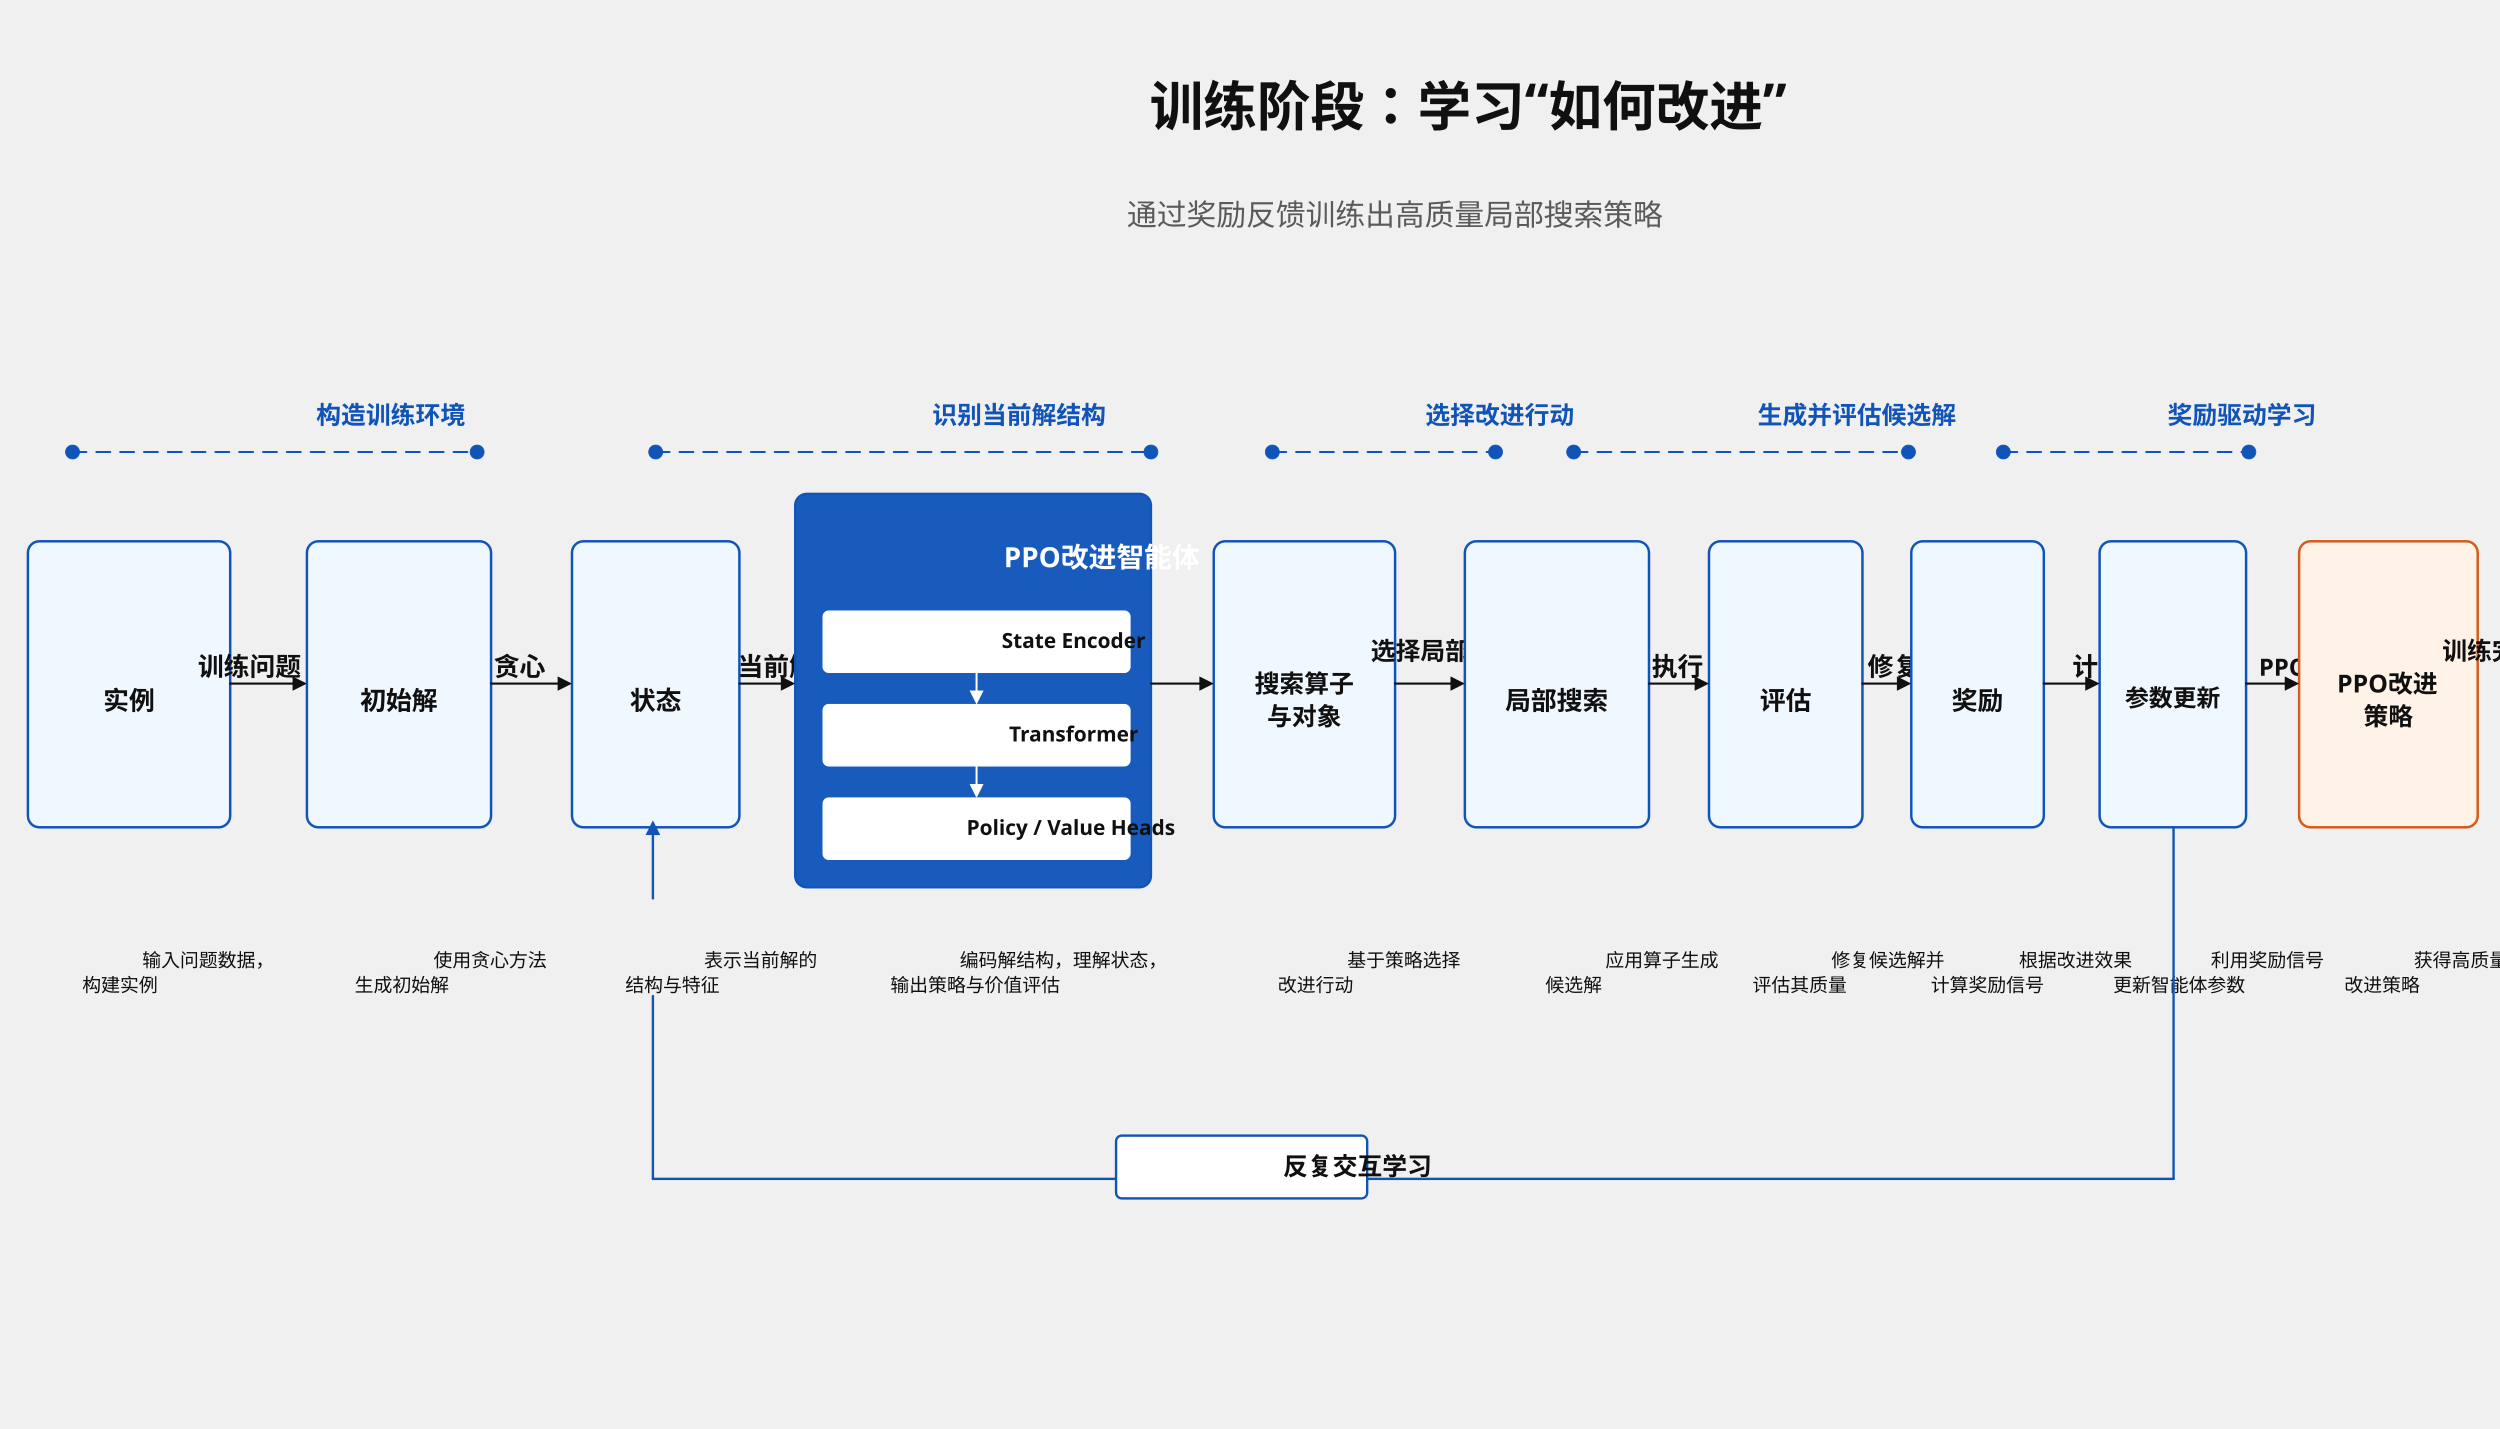
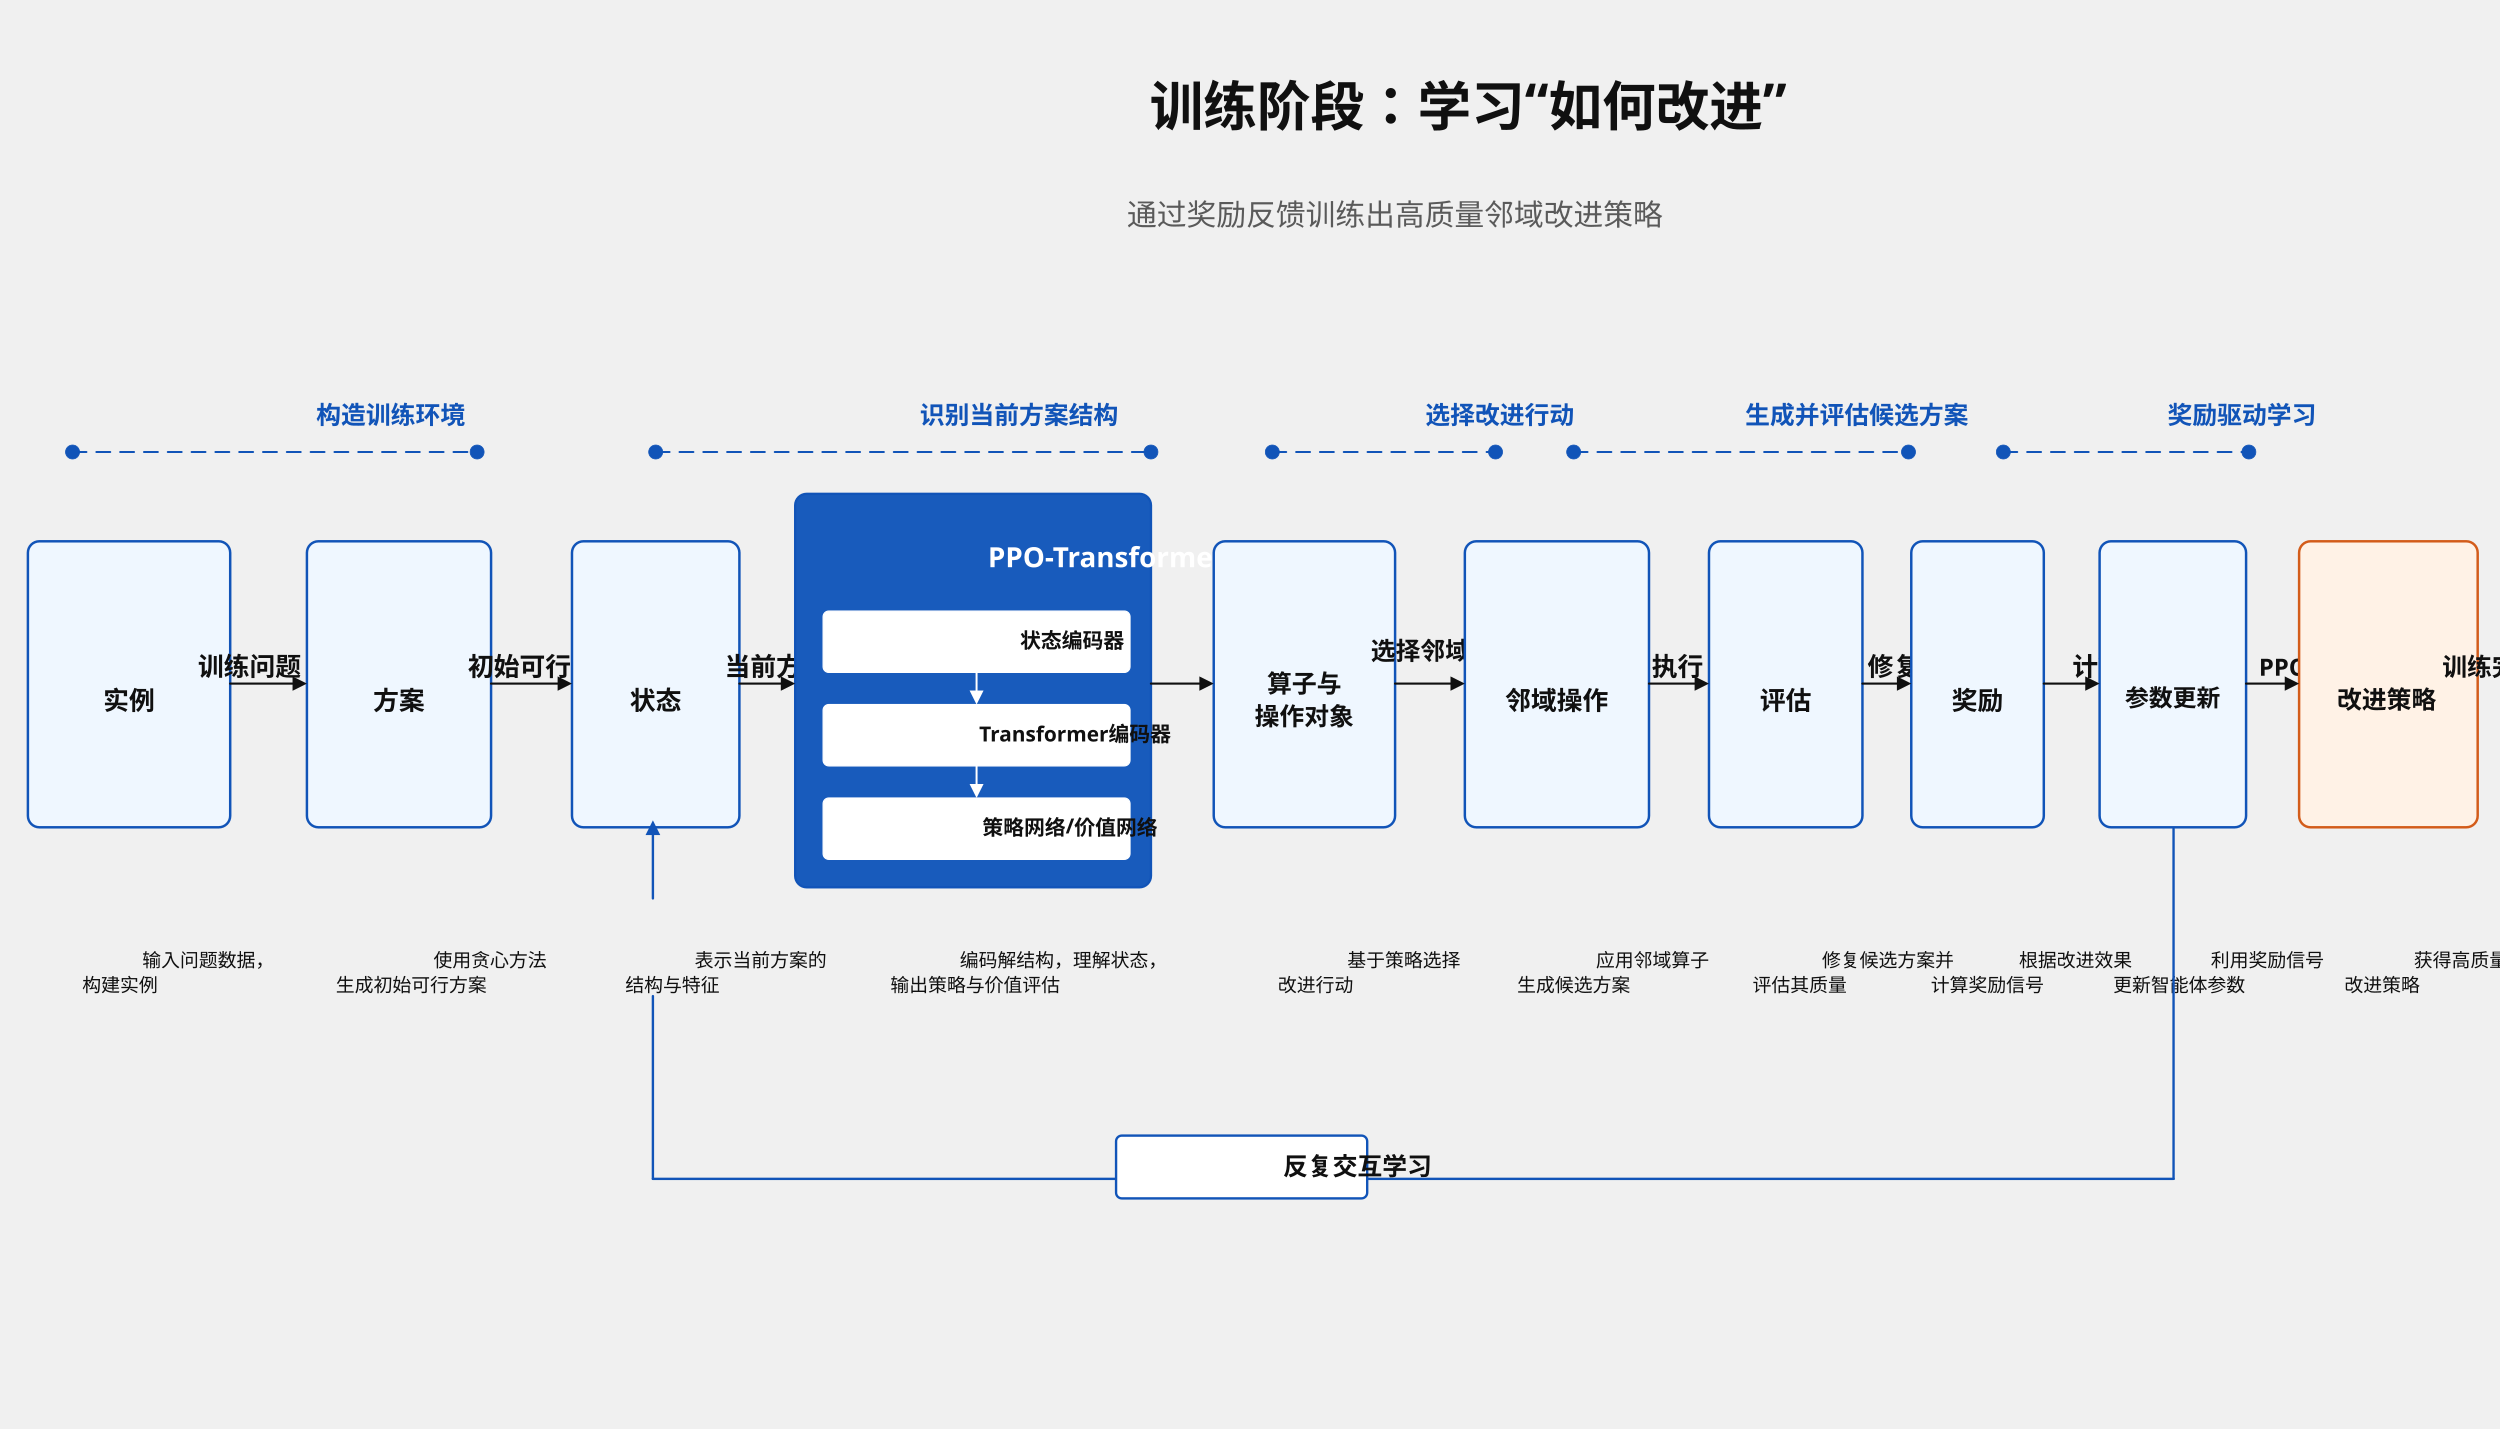
<svg xmlns="http://www.w3.org/2000/svg" xmlns:ns1="http://schemas.microsoft.com/visio/2003/SVGExtensions/" xmlns:xlink="http://www.w3.org/1999/xlink" width="17.5in" height="10in" viewBox="0 0 1260 720" xml:space="preserve" color-interpolation-filters="sRGB" class="st28">
  <ns1:documentProperties ns1:langID="2052" ns1:metric="true" ns1:viewMarkup="false" />
  <style type="text/css">
	
		.st1 {fill:none;stroke:none;stroke-linecap:round;stroke-linejoin:round;stroke-width:0.75}
		.st2 {fill:#101010;font-family:宋体;font-size:2.25em;font-weight:bold}
		.st3 {fill:#5a5a5a;font-family:宋体;font-size:1.25em}
		.st4 {fill:#1154b8;font-family:宋体;font-size:1.042em;font-weight:bold}
		.st5 {stroke:#1154b8;stroke-dasharray:7,5;stroke-linecap:round;stroke-linejoin:round;stroke-width:1}
		.st6 {fill:#1154b8;stroke:#1154b8;stroke-linecap:round;stroke-linejoin:round;stroke-width:0.4}
		.st7 {fill:#eff7ff;stroke:#1154b8;stroke-linecap:round;stroke-linejoin:round;stroke-width:1.25}
		.st8 {fill:#101010;font-family:宋体;font-size:1.083em;font-weight:bold}
		.st9 {font-size:1em}
		.st10 {fill:#185bbc;stroke:#1154b8;stroke-linecap:round;stroke-linejoin:round;stroke-width:1.2}
		.st11 {fill:#ffffff;font-family:Microsoft YaHei UI;font-size:1.167em;font-weight:bold}
		.st12 {font-family:宋体;font-size:1em}
		.st13 {fill:#ffffff;stroke:#ffffff;stroke-linecap:round;stroke-linejoin:round;stroke-width:0.6}
		.st14 {fill:#101010;font-family:Microsoft YaHei UI;font-size:0.875em;font-weight:bold}
		.st15 {marker-end:url(#mrkr4-89);stroke:#ffffff;stroke-linecap:round;stroke-linejoin:round;stroke-width:1}
		.st16 {fill:#ffffff;fill-opacity:1;stroke:#ffffff;stroke-opacity:1;stroke-width:0.284}
		.st17 {fill:#101010;font-family:宋体;font-size:1.042em;font-weight:bold}
		.st18 {fill:#101010;font-family:Microsoft YaHei UI;font-size:1em;font-weight:bold}
		.st19 {fill:#fff2e6;stroke:#d35c1a;stroke-linecap:round;stroke-linejoin:round;stroke-width:1.25}
		.st20 {font-family:Microsoft YaHei UI;font-size:1em}
		.st21 {marker-end:url(#mrkr4-126);stroke:#101010;stroke-linecap:round;stroke-linejoin:round;stroke-width:1.1}
		.st22 {fill:#101010;fill-opacity:1;stroke:#101010;stroke-opacity:1;stroke-width:0.304}
		.st23 {fill:#101010;font-family:宋体;font-size:0.792em}
		.st24 {marker-end:url(#mrkr4-212);stroke:#1154b8;stroke-linecap:round;stroke-linejoin:round;stroke-width:1.2}
		.st25 {fill:#1154b8;fill-opacity:1;stroke:#1154b8;stroke-opacity:1;stroke-width:0.323}
		.st26 {stroke:#1154b8;stroke-linecap:round;stroke-linejoin:round;stroke-width:1.2}
		.st27 {fill:#ffffff;stroke:#1154b8;stroke-linecap:round;stroke-linejoin:round;stroke-width:1.2}
		.st28 {fill:none;fill-rule:evenodd;font-size:12px;overflow:visible;stroke-linecap:square;stroke-miterlimit:3}
	
	</style>
  <defs id="Markers">
    <g id="lend4">
      <path d="M 2 1 L 0 0 L 2 -1 L 2 1 " style="stroke:none" />
    </g>
    <marker id="mrkr4-89" class="st16" ns1:arrowType="4" ns1:arrowSize="2" ns1:setback="7.04" refX="-7.04" orient="auto" markerUnits="strokeWidth" overflow="visible">
      <use xlink:href="#lend4" transform="scale(-3.52,-3.52) " />
    </marker>
    <marker id="mrkr4-126" class="st22" ns1:arrowType="4" ns1:arrowSize="2" ns1:setback="6.58182" refX="-6.582" orient="auto" markerUnits="strokeWidth" overflow="visible">
      <use xlink:href="#lend4" transform="scale(-3.290909,-3.290909) " />
    </marker>
    <marker id="mrkr4-212" class="st25" ns1:arrowType="4" ns1:arrowSize="2" ns1:setback="6.2" refX="-6.2" orient="auto" markerUnits="strokeWidth" overflow="visible">
      <use xlink:href="#lend4" transform="scale(-3.1,-3.1) " />
    </marker>
  </defs>
  <g ns1:mID="0" ns1:index="1" ns1:groupContext="foregroundPage">
    <ns1:pageProperties ns1:drawingScale="0.0393701" ns1:pageScale="0.0393701" ns1:drawingUnits="24" ns1:shadowOffsetX="8.50394" ns1:shadowOffsetY="-8.50394" />
    <g id="shape1-1" ns1:mID="1" ns1:groupContext="shape" transform="translate(270.703,-635.625)">
      <ns1:textBlock ns1:margins="rect(4,4,4,4)" ns1:tabSpace="42.5197" />
      <ns1:textRect cx="358.594" cy="690.117" width="717.19" height="59.766" />
      <rect x="0" y="660.234" width="717.188" height="59.766" class="st1" />
      <text x="182.41" y="699" class="st2" ns1:langID="2052">
        <ns1:paragraph ns1:horizAlign="1" />
        <ns1:tabList />训练阶段：学习“如何改进”</text>
    </g>
    <g id="shape2-4" ns1:mID="2" ns1:groupContext="shape" transform="translate(372.656,-595.547)">
      <ns1:textBlock ns1:margins="rect(4,4,4,4)" ns1:tabSpace="42.5197" />
      <ns1:textRect cx="260.156" cy="704.18" width="520.32" height="31.641" />
      <rect x="0" y="688.359" width="520.312" height="31.641" class="st1" />
      <text x="125.16" y="709.12" class="st3" ns1:langID="2052">
        <ns1:paragraph ns1:horizAlign="1" />
-         <ns1:tabList />通过奖励反馈训练出高质量局部搜索策略</text>
+         <ns1:tabList />通过奖励反馈训练出高质量邻域改进策略</text>
    </g>
    <g id="shape3-7" ns1:mID="3" ns1:groupContext="shape" transform="translate(36.5625,-499.219)">
      <ns1:textBlock ns1:margins="rect(4,4,4,4)" ns1:tabSpace="42.5197" />
      <ns1:textRect cx="101.953" cy="708.75" width="203.91" height="22.5" />
      <rect x="0" y="697.5" width="203.906" height="22.5" class="st1" />
      <text x="64.31" y="712.86" class="st4" ns1:langID="2052">
        <ns1:paragraph ns1:horizAlign="1" />
        <ns1:tabList />构造训练环境</text>
    </g>
    <g id="shape4-10" ns1:mID="4" ns1:groupContext="shape" transform="translate(36.5625,-492.188)">
      <path d="M0 720 L203.91 720" class="st5" />
    </g>
    <g id="shape5-13" ns1:mID="5" ns1:groupContext="shape" transform="translate(33.0469,-488.672)">
      <rect x="0" y="712.969" width="7.031" height="7.031" rx="3.516" ry="3.516" class="st6" />
    </g>
    <g id="shape6-15" ns1:mID="6" ns1:groupContext="shape" transform="translate(236.953,-488.672)">
      <rect x="0" y="712.969" width="7.031" height="7.031" rx="3.516" ry="3.516" class="st6" />
    </g>
    <g id="shape7-17" ns1:mID="7" ns1:groupContext="shape" transform="translate(330.469,-499.219)">
      <ns1:textBlock ns1:margins="rect(4,4,4,4)" ns1:tabSpace="42.5197" />
      <ns1:textRect cx="124.805" cy="708.75" width="249.61" height="22.5" />
      <rect x="0" y="697.5" width="249.609" height="22.5" class="st1" />
-       <text x="80.88" y="712.86" class="st4" ns1:langID="2052">
-         <ns1:paragraph ns1:horizAlign="1" />
-         <ns1:tabList />识别当前解结构</text>
+       <text x="74.6" y="712.86" class="st4" ns1:langID="2052">
+         <ns1:paragraph ns1:horizAlign="1" />
+         <ns1:tabList />识别当前方案结构</text>
    </g>
    <g id="shape8-20" ns1:mID="8" ns1:groupContext="shape" transform="translate(330.469,-492.188)">
      <path d="M0 720 L249.61 720" class="st5" />
    </g>
    <g id="shape9-23" ns1:mID="9" ns1:groupContext="shape" transform="translate(326.953,-488.672)">
      <rect x="0" y="712.969" width="7.031" height="7.031" rx="3.516" ry="3.516" class="st6" />
    </g>
    <g id="shape10-25" ns1:mID="10" ns1:groupContext="shape" transform="translate(576.562,-488.672)">
      <rect x="0" y="712.969" width="7.031" height="7.031" rx="3.516" ry="3.516" class="st6" />
    </g>
    <g id="shape11-27" ns1:mID="11" ns1:groupContext="shape" transform="translate(641.25,-499.219)">
      <ns1:textBlock ns1:margins="rect(4,4,4,4)" ns1:tabSpace="42.5197" />
      <ns1:textRect cx="56.25" cy="708.75" width="112.5" height="22.5" />
      <rect x="0" y="697.5" width="112.5" height="22.5" class="st1" />
      <text x="18.6" y="712.86" class="st4" ns1:langID="2052">
        <ns1:paragraph ns1:horizAlign="1" />
        <ns1:tabList />选择改进行动</text>
    </g>
    <g id="shape12-30" ns1:mID="12" ns1:groupContext="shape" transform="translate(641.25,-492.188)">
      <path d="M0 720 L112.5 720" class="st5" />
    </g>
    <g id="shape13-33" ns1:mID="13" ns1:groupContext="shape" transform="translate(637.734,-488.672)">
      <rect x="0" y="712.969" width="7.031" height="7.031" rx="3.516" ry="3.516" class="st6" />
    </g>
    <g id="shape14-35" ns1:mID="14" ns1:groupContext="shape" transform="translate(750.234,-488.672)">
      <rect x="0" y="712.969" width="7.031" height="7.031" rx="3.516" ry="3.516" class="st6" />
    </g>
    <g id="shape15-37" ns1:mID="15" ns1:groupContext="shape" transform="translate(793.125,-499.219)">
      <ns1:textBlock ns1:margins="rect(4,4,4,4)" ns1:tabSpace="42.5197" />
      <ns1:textRect cx="84.375" cy="708.75" width="168.75" height="22.5" />
      <rect x="0" y="697.5" width="168.75" height="22.5" class="st1" />
-       <text x="34.18" y="712.86" class="st4" ns1:langID="2052">
-         <ns1:paragraph ns1:horizAlign="1" />
-         <ns1:tabList />生成并评估候选解</text>
+       <text x="27.9" y="712.86" class="st4" ns1:langID="2052">
+         <ns1:paragraph ns1:horizAlign="1" />
+         <ns1:tabList />生成并评估候选方案</text>
    </g>
    <g id="shape16-40" ns1:mID="16" ns1:groupContext="shape" transform="translate(793.125,-492.188)">
      <path d="M0 720 L168.75 720" class="st5" />
    </g>
    <g id="shape17-43" ns1:mID="17" ns1:groupContext="shape" transform="translate(789.609,-488.672)">
      <rect x="0" y="712.969" width="7.031" height="7.031" rx="3.516" ry="3.516" class="st6" />
    </g>
    <g id="shape18-45" ns1:mID="18" ns1:groupContext="shape" transform="translate(958.359,-488.672)">
      <rect x="0" y="712.969" width="7.031" height="7.031" rx="3.516" ry="3.516" class="st6" />
    </g>
    <g id="shape19-47" ns1:mID="19" ns1:groupContext="shape" transform="translate(1009.69,-499.219)">
      <ns1:textBlock ns1:margins="rect(4,4,4,4)" ns1:tabSpace="42.5197" />
      <ns1:textRect cx="61.875" cy="708.75" width="123.75" height="22.5" />
      <rect x="0" y="697.5" width="123.75" height="22.5" class="st1" />
      <text x="24.23" y="712.86" class="st4" ns1:langID="2052">
        <ns1:paragraph ns1:horizAlign="1" />
        <ns1:tabList />奖励驱动学习</text>
    </g>
    <g id="shape20-50" ns1:mID="20" ns1:groupContext="shape" transform="translate(1009.69,-492.188)">
      <path d="M0 720 L123.75 720" class="st5" />
    </g>
    <g id="shape21-53" ns1:mID="21" ns1:groupContext="shape" transform="translate(1006.17,-488.672)">
      <rect x="0" y="712.969" width="7.031" height="7.031" rx="3.516" ry="3.516" class="st6" />
    </g>
    <g id="shape22-55" ns1:mID="22" ns1:groupContext="shape" transform="translate(1129.92,-488.672)">
      <rect x="0" y="712.969" width="7.031" height="7.031" rx="3.516" ry="3.516" class="st6" />
    </g>
    <g id="shape23-57" ns1:mID="23" ns1:groupContext="shape" transform="translate(14.0625,-303.047)">
      <ns1:textBlock ns1:margins="rect(4,4,4,4)" ns1:tabSpace="42.5197" />
      <ns1:textRect cx="50.977" cy="647.93" width="101.96" height="144.141" />
      <rect x="0" y="575.859" width="101.953" height="144.141" rx="5.76" ry="5.76" class="st7" />
      <text x="24.87" y="643.65" class="st8" ns1:langID="2052">
        <ns1:paragraph ns1:horizAlign="1" />
        <ns1:tabList />训练问题<ns1:newlineChar />
        <tspan x="37.93" dy="1.317em" class="st9">实例</tspan>
      </text>
    </g>
    <g id="shape24-61" ns1:mID="24" ns1:groupContext="shape" transform="translate(154.688,-303.047)">
      <ns1:textBlock ns1:margins="rect(4,4,4,4)" ns1:tabSpace="42.5197" />
      <ns1:textRect cx="46.406" cy="647.93" width="92.82" height="144.141" />
      <rect x="0" y="575.859" width="92.812" height="144.141" rx="5.76" ry="5.76" class="st7" />
-       <text x="33.36" y="643.65" class="st8" ns1:langID="2052">
-         <ns1:paragraph ns1:horizAlign="1" />
-         <ns1:tabList />贪心<ns1:newlineChar />
-         <tspan x="26.83" dy="1.317em" class="st9">初始解</tspan>
+       <text x="20.3" y="643.65" class="st8" ns1:langID="2052">
+         <ns1:paragraph ns1:horizAlign="1" />
+         <ns1:tabList />初始可行<ns1:newlineChar />
+         <tspan x="33.36" dy="1.317em" class="st9">方案</tspan>
      </text>
    </g>
    <g id="shape25-65" ns1:mID="25" ns1:groupContext="shape" transform="translate(288.281,-303.047)">
      <ns1:textBlock ns1:margins="rect(4,4,4,4)" ns1:tabSpace="42.5197" />
      <ns1:textRect cx="42.188" cy="647.93" width="84.38" height="144.141" />
      <rect x="0" y="575.859" width="84.375" height="144.141" rx="5.76" ry="5.76" class="st7" />
-       <text x="22.61" y="643.65" class="st8" ns1:langID="2052">
-         <ns1:paragraph ns1:horizAlign="1" />
-         <ns1:tabList />当前解<ns1:newlineChar />
+       <text x="16.08" y="643.65" class="st8" ns1:langID="2052">
+         <ns1:paragraph ns1:horizAlign="1" />
+         <ns1:tabList />当前方案<ns1:newlineChar />
        <tspan x="29.14" dy="1.317em" class="st9">状态</tspan>
      </text>
    </g>
    <g id="shape26-69" ns1:mID="26" ns1:groupContext="shape" transform="translate(400.781,-272.812)">
      <rect x="0" y="521.719" width="179.297" height="198.281" rx="5.76" ry="5.76" class="st10" />
    </g>
    <g id="shape27-71" ns1:mID="27" ns1:groupContext="shape" transform="translate(421.875,-426.094)">
      <ns1:textBlock ns1:margins="rect(4,4,4,4)" ns1:tabSpace="42.5197" />
      <ns1:textRect cx="68.555" cy="707.344" width="137.11" height="25.312" />
      <rect x="0" y="694.688" width="137.109" height="25.312" class="st1" />
-       <text x="18.49" y="711.95" class="st11" ns1:langID="2052">
-         <ns1:paragraph ns1:horizAlign="1" />
-         <ns1:tabList />PPO<tspan class="st12">改进智能体</tspan>
-       </text>
+       <text x="10.5" y="711.95" class="st11" ns1:langID="2052">
+         <ns1:paragraph ns1:horizAlign="1" />
+         <ns1:tabList />PPO-Transformer</text>
    </g>
    <g id="shape28-75" ns1:mID="28" ns1:groupContext="shape" transform="translate(414.844,-381.094)">
      <ns1:textBlock ns1:margins="rect(4,4,4,4)" ns1:tabSpace="42.5197" />
      <ns1:textRect cx="77.344" cy="704.531" width="154.69" height="30.938" />
      <rect x="0" y="689.062" width="154.688" height="30.938" rx="2.88" ry="2.88" class="st13" />
-       <text x="40.85" y="707.68" class="st14" ns1:langID="2052">
-         <ns1:paragraph ns1:horizAlign="1" />
-         <ns1:tabList />State Encoder</text>
+       <text x="50.1" y="707.68" class="st14" ns1:langID="2052">
+         <ns1:paragraph ns1:horizAlign="1" />
+         <ns1:tabList />状态编码器</text>
    </g>
    <g id="shape29-78" ns1:mID="29" ns1:groupContext="shape" transform="translate(414.844,-333.984)">
      <ns1:textBlock ns1:margins="rect(4,4,4,4)" ns1:tabSpace="42.5197" />
      <ns1:textRect cx="77.344" cy="704.531" width="154.69" height="30.938" />
      <rect x="0" y="689.062" width="154.688" height="30.938" rx="2.88" ry="2.88" class="st13" />
-       <text x="44.57" y="707.68" class="st14" ns1:langID="2052">
-         <ns1:paragraph ns1:horizAlign="1" />
-         <ns1:tabList />Transformer</text>
+       <text x="29.5" y="707.68" class="st14" ns1:langID="2052">
+         <ns1:paragraph ns1:horizAlign="1" />
+         <ns1:tabList />Transformer编码器</text>
    </g>
    <g id="shape30-81" ns1:mID="30" ns1:groupContext="shape" transform="translate(414.844,-286.875)">
      <ns1:textBlock ns1:margins="rect(4,4,4,4)" ns1:tabSpace="42.5197" />
      <ns1:textRect cx="77.344" cy="704.531" width="154.69" height="30.938" />
      <rect x="0" y="689.062" width="154.688" height="30.938" rx="2.88" ry="2.88" class="st13" />
-       <text x="23.16" y="707.68" class="st14" ns1:langID="2052">
-         <ns1:paragraph ns1:horizAlign="1" />
-         <ns1:tabList />Policy / Value Heads</text>
+       <text x="31.1" y="707.68" class="st14" ns1:langID="2052">
+         <ns1:paragraph ns1:horizAlign="1" />
+         <ns1:tabList />策略网络/价值网络</text>
    </g>
    <g id="shape31-84" ns1:mID="31" ns1:groupContext="shape" transform="translate(1212.19,338.906) rotate(90)">
      <path d="M0 720 L9.13 720" class="st15" />
    </g>
    <g id="shape32-90" ns1:mID="32" ns1:groupContext="shape" transform="translate(1212.19,386.016) rotate(90)">
      <path d="M0 720 L9.13 720" class="st15" />
    </g>
    <g id="shape33-95" ns1:mID="33" ns1:groupContext="shape" transform="translate(611.719,-303.047)">
      <ns1:textBlock ns1:margins="rect(4,4,4,4)" ns1:tabSpace="42.5197" />
      <ns1:textRect cx="45.703" cy="647.93" width="91.41" height="144.141" />
      <rect x="0" y="575.859" width="91.406" height="144.141" rx="5.76" ry="5.76" class="st7" />
      <text x="20.61" y="635.59" class="st17" ns1:langID="2052">
        <ns1:paragraph ns1:horizAlign="1" />
-         <ns1:tabList />选择局部<ns1:newlineChar />
-         <tspan x="20.61" dy="1.317em" class="st9">搜索算子<ns1:newlineChar />
+         <ns1:tabList />选择邻域<ns1:newlineChar />
+         <tspan x="26.88" dy="1.317em" class="st9">算子与<ns1:newlineChar />
        </tspan>
-         <tspan x="26.88" dy="1.317em" class="st9">与对象</tspan>
+         <tspan x="20.61" dy="1.317em" class="st9">操作对象</tspan>
      </text>
    </g>
    <g id="shape34-100" ns1:mID="34" ns1:groupContext="shape" transform="translate(738.281,-303.047)">
      <ns1:textBlock ns1:margins="rect(4,4,4,4)" ns1:tabSpace="42.5197" />
      <ns1:textRect cx="46.406" cy="647.93" width="92.82" height="144.141" />
      <rect x="0" y="575.859" width="92.812" height="144.141" rx="5.76" ry="5.76" class="st7" />
      <text x="33.36" y="643.65" class="st8" ns1:langID="2052">
        <ns1:paragraph ns1:horizAlign="1" />
        <ns1:tabList />执行<ns1:newlineChar />
-         <tspan x="20.3" dy="1.317em" class="st9">局部搜索</tspan>
+         <tspan x="20.3" dy="1.317em" class="st9">邻域操作</tspan>
      </text>
    </g>
    <g id="shape35-104" ns1:mID="35" ns1:groupContext="shape" transform="translate(861.328,-303.047)">
      <ns1:textBlock ns1:margins="rect(4,4,4,4)" ns1:tabSpace="42.5197" />
      <ns1:textRect cx="38.672" cy="647.93" width="77.35" height="144.141" />
      <rect x="0" y="575.859" width="77.344" height="144.141" rx="5.76" ry="5.76" class="st7" />
      <text x="19.1" y="643.65" class="st8" ns1:langID="2052">
        <ns1:paragraph ns1:horizAlign="1" />
        <ns1:tabList />修复与<ns1:newlineChar />
        <tspan x="25.62" dy="1.317em" class="st9">评估</tspan>
      </text>
    </g>
    <g id="shape36-108" ns1:mID="36" ns1:groupContext="shape" transform="translate(963.281,-303.047)">
      <ns1:textBlock ns1:margins="rect(4,4,4,4)" ns1:tabSpace="42.5197" />
      <ns1:textRect cx="33.398" cy="647.93" width="66.8" height="144.141" />
      <rect x="0" y="575.859" width="66.797" height="144.141" rx="5.76" ry="5.76" class="st7" />
      <text x="20.35" y="643.65" class="st8" ns1:langID="2052">
        <ns1:paragraph ns1:horizAlign="1" />
        <ns1:tabList />计算<ns1:newlineChar />
        <tspan x="20.35" dy="1.317em" class="st9">奖励</tspan>
      </text>
    </g>
    <g id="shape37-112" ns1:mID="37" ns1:groupContext="shape" transform="translate(1058.2,-303.047)">
      <ns1:textBlock ns1:margins="rect(4,4,4,4)" ns1:tabSpace="42.5197" />
      <ns1:textRect cx="36.914" cy="647.93" width="73.83" height="144.141" />
      <rect x="0" y="575.859" width="73.828" height="144.141" rx="5.76" ry="5.76" class="st7" />
      <text x="24.12" y="643.63" class="st18" ns1:langID="2052">
        <ns1:paragraph ns1:horizAlign="1" />
        <ns1:tabList />PPO<ns1:newlineChar />
        <tspan x="12.82" dy="1.287em" class="st12">参数更新</tspan>
      </text>
    </g>
    <g id="shape38-116" ns1:mID="38" ns1:groupContext="shape" transform="translate(1158.75,-303.047)">
      <ns1:textBlock ns1:margins="rect(4,4,4,4)" ns1:tabSpace="42.5197" />
      <ns1:textRect cx="45" cy="647.93" width="90" height="144.141" />
      <rect x="0" y="575.859" width="90" height="144.141" rx="5.76" ry="5.76" class="st19" />
-       <text x="13.63" y="635.59" class="st17" ns1:langID="2052">
+       <text x="13.63" y="643.65" class="st17" ns1:langID="2052">
        <ns1:paragraph ns1:horizAlign="1" />
        <ns1:tabList />训练完成的<ns1:newlineChar />
-         <tspan x="19.12" dy="1.317em" class="st20">PPO</tspan>改进<ns1:newlineChar />
-         <tspan x="32.45" dy="1.317em" class="st9">策略</tspan>
+         <tspan x="19.1" dy="1.317em" class="st9">改进策略</tspan>
      </text>
    </g>
    <g id="shape39-121" ns1:mID="39" ns1:groupContext="shape" transform="translate(116.016,-375.469)">
      <path d="M0 720 L31.43 720" class="st21" />
    </g>
    <g id="shape40-127" ns1:mID="40" ns1:groupContext="shape" transform="translate(247.5,-375.469)">
      <path d="M0 720 L33.54 720" class="st21" />
    </g>
    <g id="shape41-132" ns1:mID="41" ns1:groupContext="shape" transform="translate(372.656,-375.469)">
      <path d="M0 720 L20.88 720" class="st21" />
    </g>
    <g id="shape42-137" ns1:mID="42" ns1:groupContext="shape" transform="translate(580.078,-375.469)">
      <path d="M0 720 L24.4 720" class="st21" />
    </g>
    <g id="shape43-142" ns1:mID="43" ns1:groupContext="shape" transform="translate(703.125,-375.469)">
      <path d="M0 720 L27.92 720" class="st21" />
    </g>
    <g id="shape44-147" ns1:mID="44" ns1:groupContext="shape" transform="translate(831.094,-375.469)">
      <path d="M0 720 L22.99 720" class="st21" />
    </g>
    <g id="shape45-152" ns1:mID="45" ns1:groupContext="shape" transform="translate(938.672,-375.469)">
      <path d="M0 720 L17.37 720" class="st21" />
    </g>
    <g id="shape46-157" ns1:mID="46" ns1:groupContext="shape" transform="translate(1030.08,-375.469)">
      <path d="M0 720 L20.88 720" class="st21" />
    </g>
    <g id="shape47-162" ns1:mID="47" ns1:groupContext="shape" transform="translate(1132.03,-375.469)">
      <path d="M0 720 L19.48 720" class="st21" />
    </g>
    <g id="shape48-167" ns1:mID="48" ns1:groupContext="shape" transform="translate(18.2812,-203.203)">
      <ns1:textBlock ns1:margins="rect(4,4,4,4)" ns1:tabSpace="42.5197" />
      <ns1:textRect cx="42.188" cy="693.633" width="84.38" height="52.734" />
      <rect x="0" y="667.266" width="84.375" height="52.734" class="st1" />
      <text x="8.94" y="690.51" class="st23" ns1:langID="2052">
        <ns1:paragraph ns1:horizAlign="1" />
        <ns1:tabList />输入问题数据，<ns1:newlineChar />
        <tspan x="23.19" dy="1.317em" class="st9">构建实例</tspan>
      </text>
    </g>
    <g id="shape49-171" ns1:mID="49" ns1:groupContext="shape" transform="translate(160.312,-203.203)">
      <ns1:textBlock ns1:margins="rect(4,4,4,4)" ns1:tabSpace="42.5197" />
      <ns1:textRect cx="42.188" cy="693.633" width="84.38" height="52.734" />
      <rect x="0" y="667.266" width="84.375" height="52.734" class="st1" />
      <text x="13.69" y="690.51" class="st23" ns1:langID="2052">
        <ns1:paragraph ns1:horizAlign="1" />
        <ns1:tabList />使用贪心方法<ns1:newlineChar />
-         <tspan x="18.44" dy="1.317em" class="st9">生成初始解</tspan>
+         <tspan x="8.94" dy="1.317em" class="st9">生成初始可行方案</tspan>
      </text>
    </g>
    <g id="shape50-175" ns1:mID="50" ns1:groupContext="shape" transform="translate(289.688,-203.203)">
      <ns1:textBlock ns1:margins="rect(4,4,4,4)" ns1:tabSpace="42.5197" />
      <ns1:textRect cx="49.219" cy="693.633" width="98.44" height="52.734" />
      <rect x="0" y="667.266" width="98.438" height="52.734" class="st1" />
-       <text x="20.72" y="690.51" class="st23" ns1:langID="2052">
-         <ns1:paragraph ns1:horizAlign="1" />
-         <ns1:tabList />表示当前解的<ns1:newlineChar />
+       <text x="15.97" y="690.51" class="st23" ns1:langID="2052">
+         <ns1:paragraph ns1:horizAlign="1" />
+         <ns1:tabList />表示当前方案的<ns1:newlineChar />
        <tspan x="25.47" dy="1.317em" class="st9">结构与特征</tspan>
      </text>
    </g>
    <g id="shape51-179" ns1:mID="51" ns1:groupContext="shape" transform="translate(424.688,-203.203)">
      <ns1:textBlock ns1:margins="rect(4,4,4,4)" ns1:tabSpace="42.5197" />
      <ns1:textRect cx="66.797" cy="693.633" width="133.6" height="52.734" />
      <rect x="0" y="667.266" width="133.594" height="52.734" class="st1" />
      <text x="14.55" y="690.51" class="st23" ns1:langID="2052">
        <ns1:paragraph ns1:horizAlign="1" />
        <ns1:tabList />编码解结构，理解状态，<ns1:newlineChar />
        <tspan x="24.05" dy="1.317em" class="st9">输出策略与价值评估</tspan>
      </text>
    </g>
    <g id="shape52-183" ns1:mID="52" ns1:groupContext="shape" transform="translate(618.75,-203.203)">
      <ns1:textBlock ns1:margins="rect(4,4,4,4)" ns1:tabSpace="42.5197" />
      <ns1:textRect cx="44.297" cy="693.633" width="88.6" height="52.734" />
      <rect x="0" y="667.266" width="88.594" height="52.734" class="st1" />
      <text x="15.8" y="690.51" class="st23" ns1:langID="2052">
        <ns1:paragraph ns1:horizAlign="1" />
        <ns1:tabList />基于策略选择<ns1:newlineChar />
        <tspan x="25.3" dy="1.317em" class="st9">改进行动</tspan>
      </text>
    </g>
    <g id="shape53-187" ns1:mID="53" ns1:groupContext="shape" transform="translate(750.938,-203.203)">
      <ns1:textBlock ns1:margins="rect(4,4,4,4)" ns1:tabSpace="42.5197" />
      <ns1:textRect cx="42.188" cy="693.633" width="84.38" height="52.734" />
      <rect x="0" y="667.266" width="84.375" height="52.734" class="st1" />
-       <text x="13.69" y="690.51" class="st23" ns1:langID="2052">
-         <ns1:paragraph ns1:horizAlign="1" />
-         <ns1:tabList />应用算子生成<ns1:newlineChar />
-         <tspan x="27.94" dy="1.317em" class="st9">候选解</tspan>
+       <text x="8.94" y="690.51" class="st23" ns1:langID="2052">
+         <ns1:paragraph ns1:horizAlign="1" />
+         <ns1:tabList />应用邻域算子<ns1:newlineChar />
+         <tspan x="13.69" dy="1.317em" class="st9">生成候选方案</tspan>
      </text>
    </g>
    <g id="shape54-191" ns1:mID="54" ns1:groupContext="shape" transform="translate(868.359,-203.203)">
      <ns1:textBlock ns1:margins="rect(4,4,4,4)" ns1:tabSpace="42.5197" />
      <ns1:textRect cx="38.672" cy="693.633" width="77.35" height="52.734" />
      <rect x="0" y="667.266" width="77.344" height="52.734" class="st1" />
-       <text x="10.17" y="690.51" class="st23" ns1:langID="2052">
-         <ns1:paragraph ns1:horizAlign="1" />
-         <ns1:tabList />修复候选解并<ns1:newlineChar />
+       <text x="5.42" y="690.51" class="st23" ns1:langID="2052">
+         <ns1:paragraph ns1:horizAlign="1" />
+         <ns1:tabList />修复候选方案并<ns1:newlineChar />
        <tspan x="14.92" dy="1.317em" class="st9">评估其质量</tspan>
      </text>
    </g>
    <g id="shape55-195" ns1:mID="55" ns1:groupContext="shape" transform="translate(964.688,-203.203)">
      <ns1:textBlock ns1:margins="rect(4,4,4,4)" ns1:tabSpace="42.5197" />
      <ns1:textRect cx="36.914" cy="693.633" width="73.83" height="52.734" />
      <rect x="0" y="667.266" width="73.828" height="52.734" class="st1" />
      <text x="8.41" y="690.51" class="st23" ns1:langID="2052">
        <ns1:paragraph ns1:horizAlign="1" />
        <ns1:tabList />根据改进效果<ns1:newlineChar />
        <tspan x="8.41" dy="1.317em" class="st9">计算奖励信号</tspan>
      </text>
    </g>
    <g id="shape56-199" ns1:mID="56" ns1:groupContext="shape" transform="translate(1056.09,-203.203)">
      <ns1:textBlock ns1:margins="rect(4,4,4,4)" ns1:tabSpace="42.5197" />
      <ns1:textRect cx="42.188" cy="693.633" width="84.38" height="52.734" />
      <rect x="0" y="667.266" width="84.375" height="52.734" class="st1" />
      <text x="13.69" y="690.51" class="st23" ns1:langID="2052">
        <ns1:paragraph ns1:horizAlign="1" />
        <ns1:tabList />利用奖励信号<ns1:newlineChar />
        <tspan x="8.94" dy="1.317em" class="st9">更新智能体参数</tspan>
      </text>
    </g>
    <g id="shape57-203" ns1:mID="57" ns1:groupContext="shape" transform="translate(1160.16,-203.203)">
      <ns1:textBlock ns1:margins="rect(4,4,4,4)" ns1:tabSpace="42.5197" />
      <ns1:textRect cx="40.43" cy="693.633" width="80.86" height="52.734" />
      <rect x="0" y="667.266" width="80.859" height="52.734" class="st1" />
      <text x="11.93" y="690.51" class="st23" ns1:langID="2052">
        <ns1:paragraph ns1:horizAlign="1" />
        <ns1:tabList />获得高质量的<ns1:newlineChar />
        <tspan x="21.43" dy="1.317em" class="st9">改进策略</tspan>
      </text>
    </g>
    <g id="shape58-207" ns1:mID="58" ns1:groupContext="shape" transform="translate(-390.938,452.812) rotate(-90)">
      <path d="M0 720 L31.93 720" class="st24" />
    </g>
    <g id="shape59-213" ns1:mID="59" ns1:groupContext="shape" transform="translate(1815.47,417.656) rotate(90)">
      <path d="M0 720 L176.48 720" class="st26" />
    </g>
    <g id="shape60-216" ns1:mID="60" ns1:groupContext="shape" transform="translate(-390.938,594.141) rotate(-90)">
      <path d="M0 720 L92.11 720" class="st26" />
    </g>
    <g id="shape61-219" ns1:mID="61" ns1:groupContext="shape" transform="translate(329.062,-125.859)">
      <path d="M0 720 L766.41 720" class="st26" />
    </g>
    <g id="shape62-222" ns1:mID="62" ns1:groupContext="shape" transform="translate(562.5,-116.016)">
      <ns1:textBlock ns1:margins="rect(4,4,4,4)" ns1:tabSpace="42.5197" />
      <ns1:textRect cx="63.281" cy="704.18" width="126.57" height="31.641" />
      <rect x="0" y="688.359" width="126.562" height="31.641" rx="2.88" ry="2.88" class="st27" />
      <text x="25.63" y="708.29" class="st17" ns1:langID="2052">
        <ns1:paragraph ns1:horizAlign="1" />
        <ns1:tabList />反复交互学习</text>
    </g>
  </g>
</svg>
